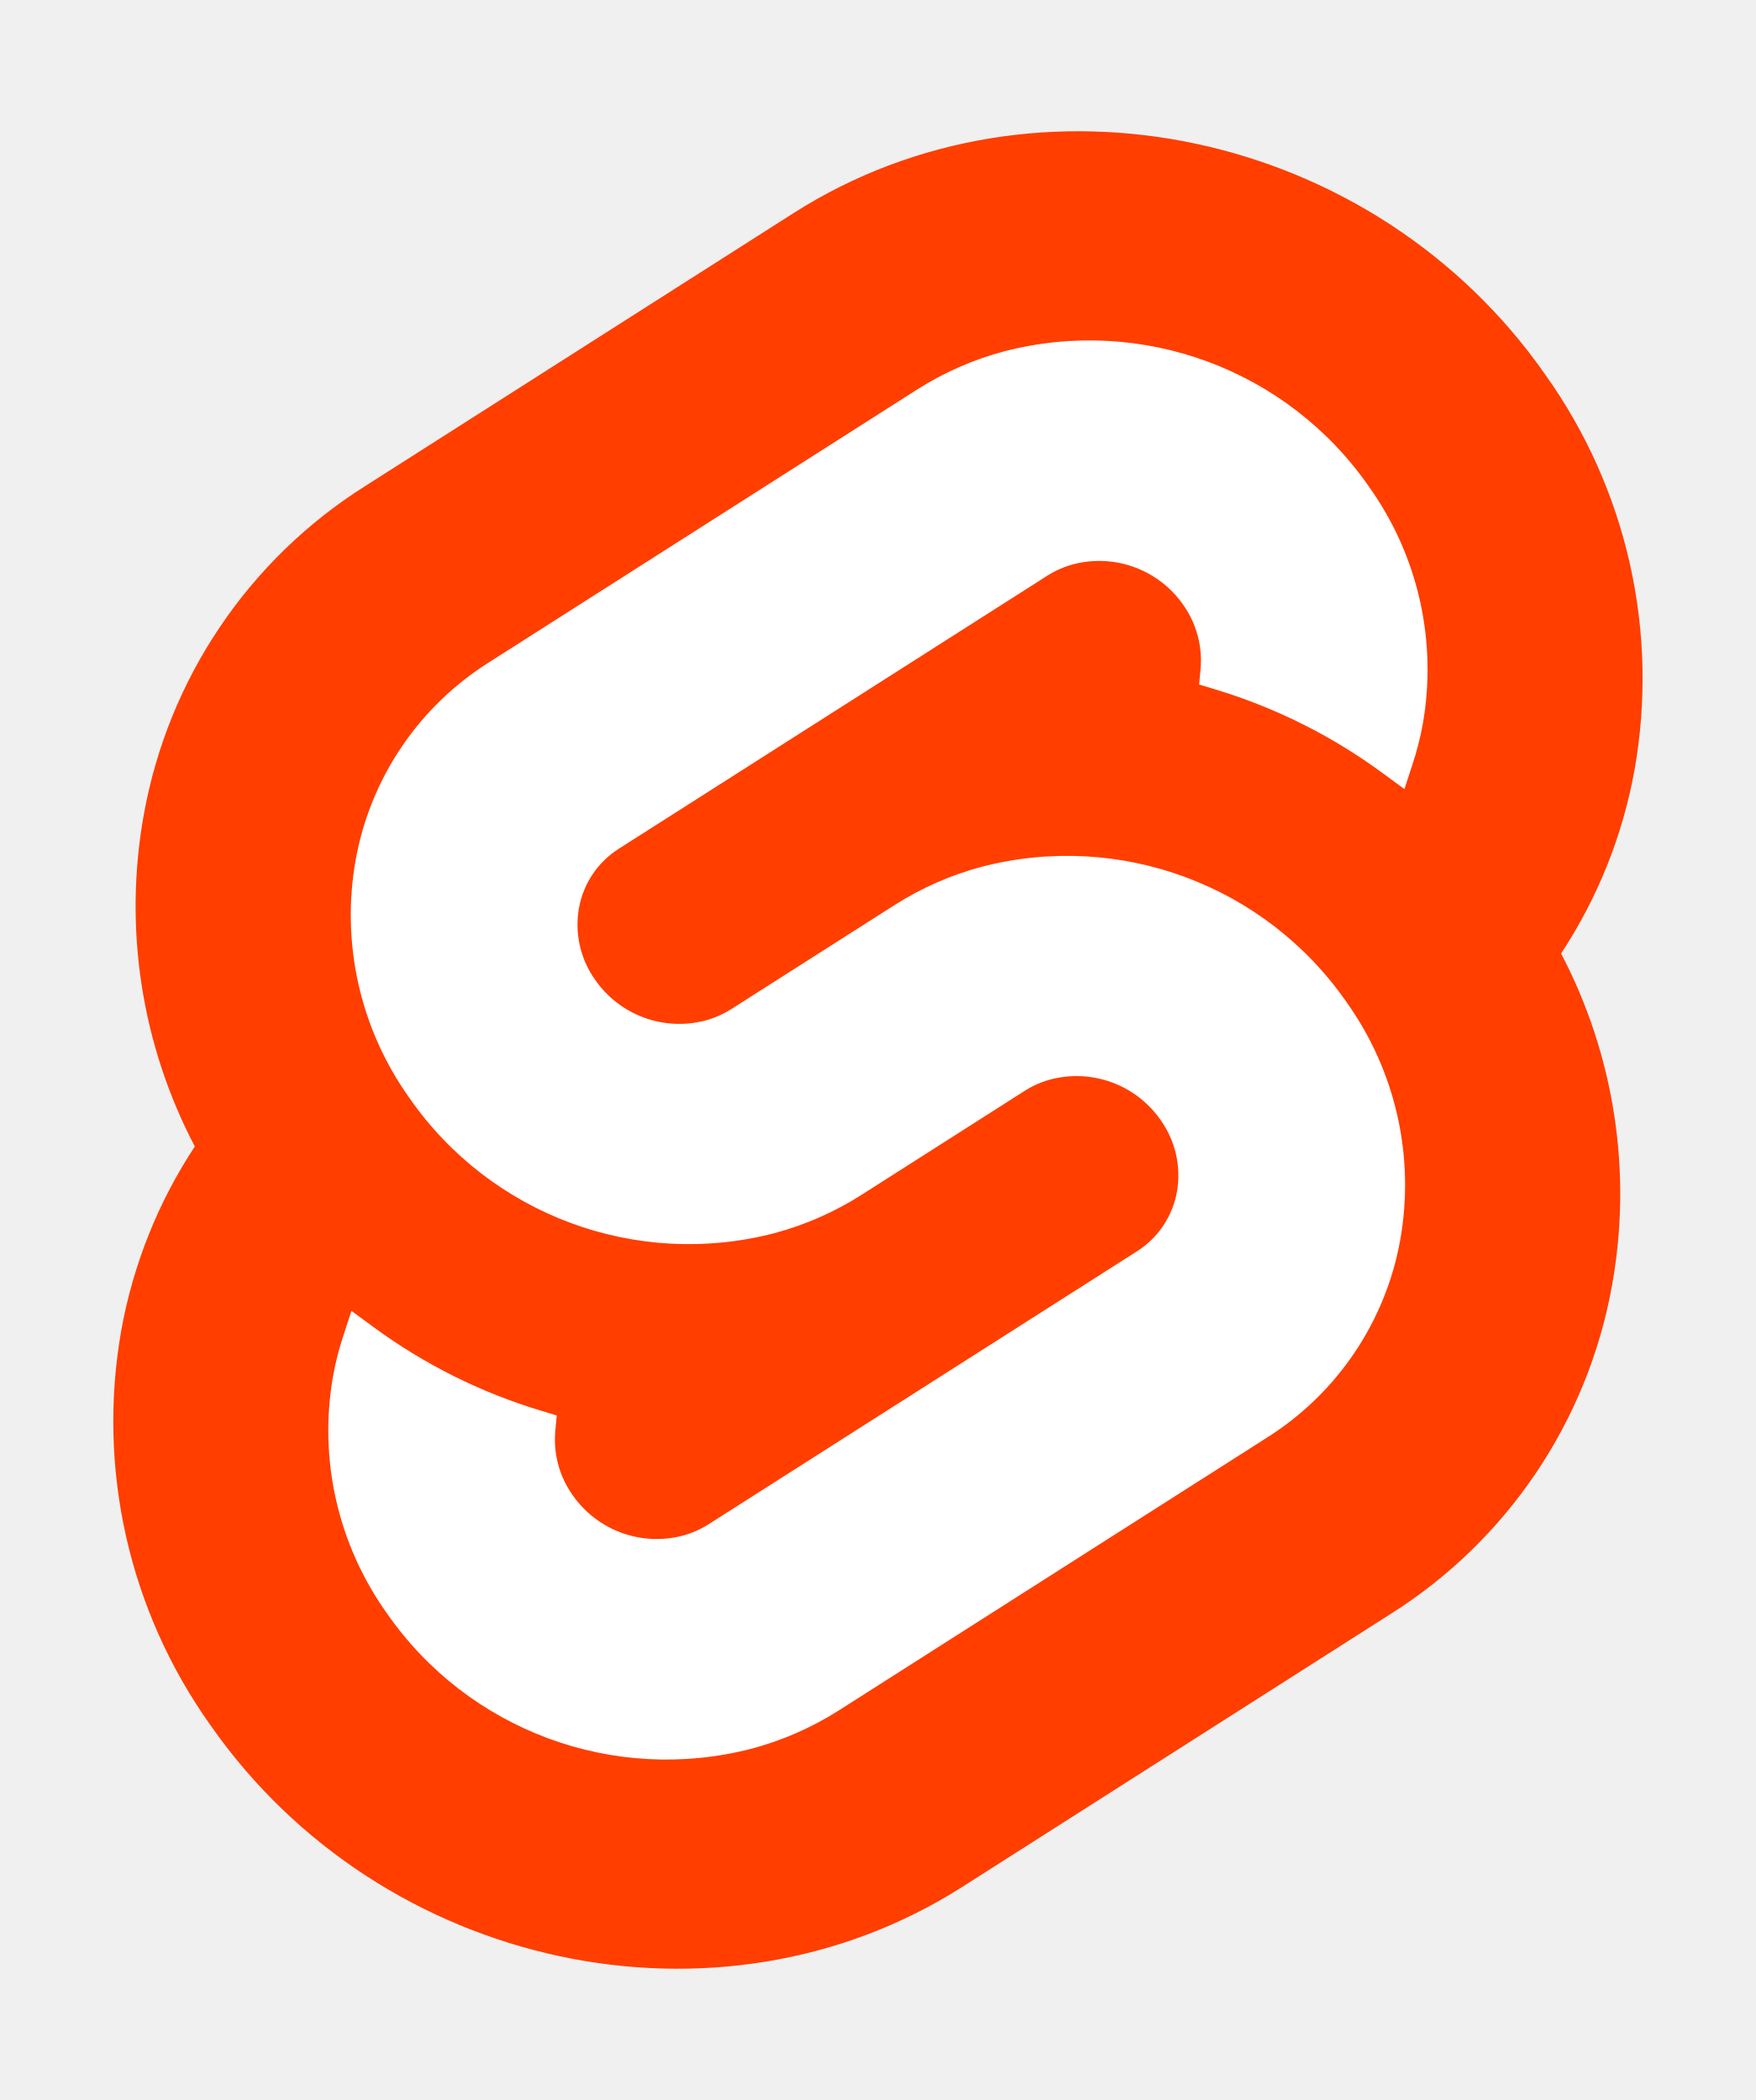
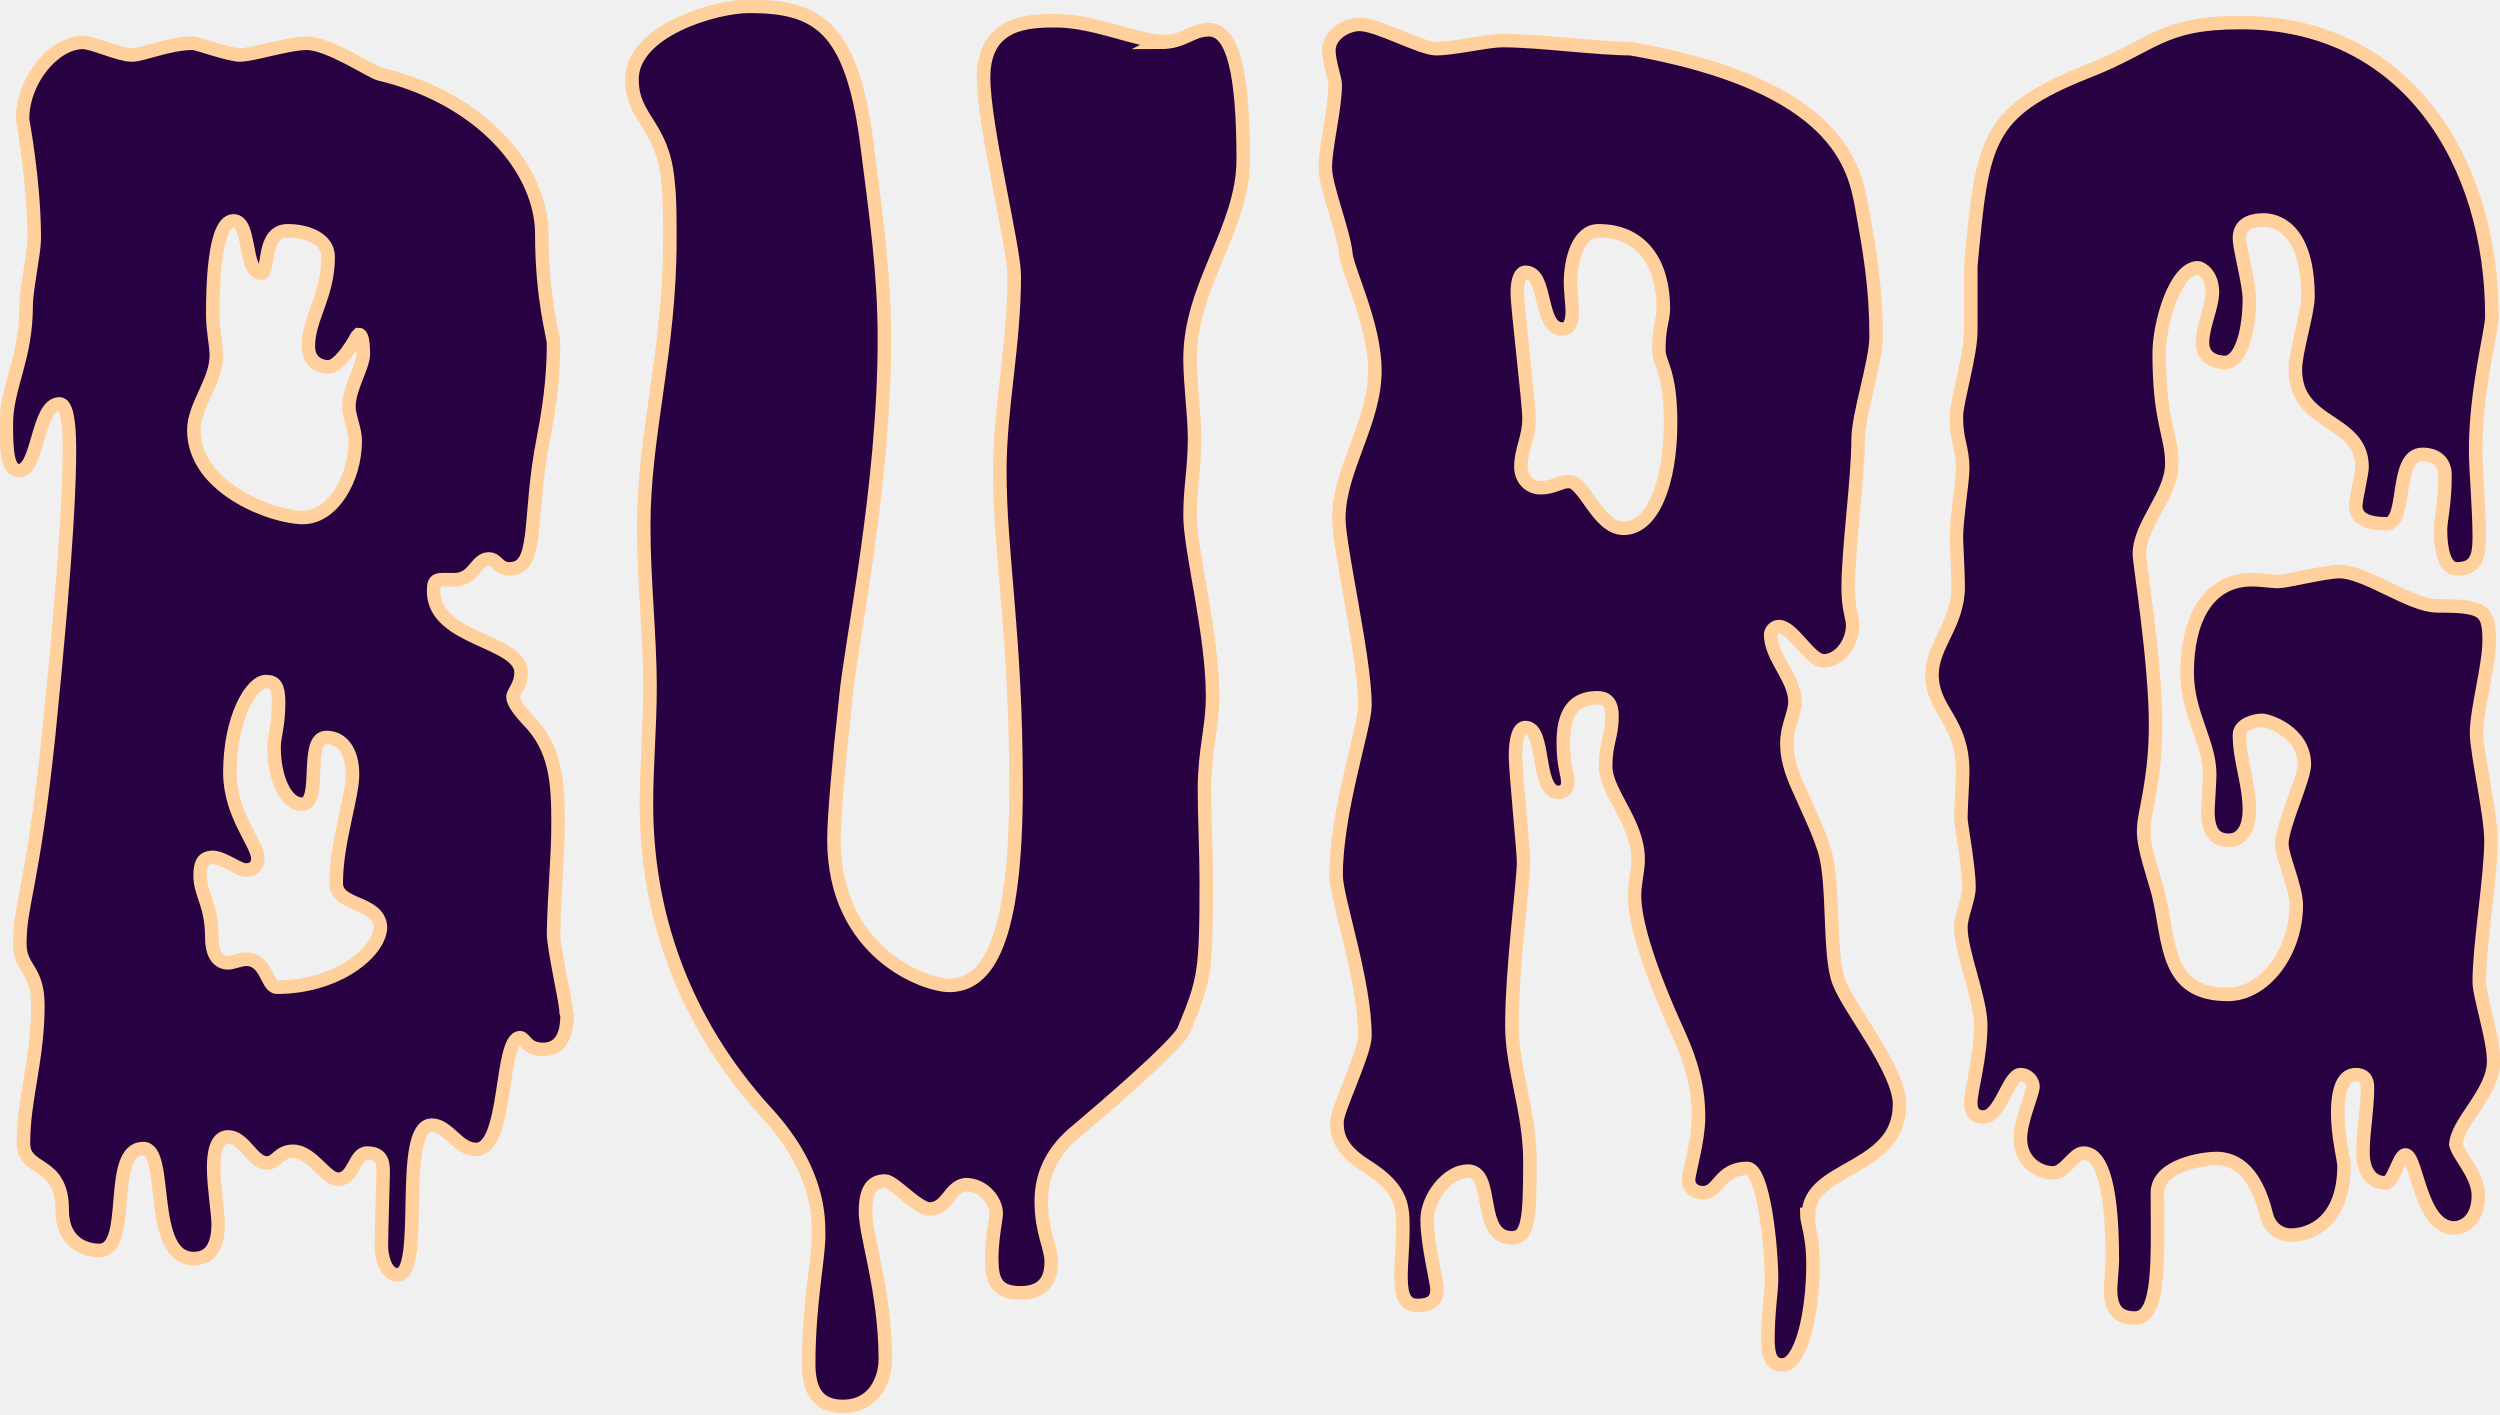
- <svg xmlns="http://www.w3.org/2000/svg" width="107" height="128" viewBox="0 0 107 128">
-   <path d="M94.157 22.819c-10.4-14.885-30.94-19.297-45.792-9.835L22.282 29.608A29.92 29.92 0 0 0 8.764 49.65a31.5 31.5 0 0 0 3.108 20.231 30 30 0 0 0-4.477 11.183 31.9 31.9 0 0 0 5.448 24.116c10.402 14.887 30.942 19.297 45.791 9.835l26.083-16.624A29.92 29.92 0 0 0 98.235 78.35a31.53 31.53 0 0 0-3.105-20.232 30 30 0 0 0 4.474-11.182 31.88 31.88 0 0 0-5.447-24.116" style="fill:#ff3e00" />
-   <path d="M45.817 106.582a20.72 20.72 0 0 1-22.237-8.243 19.17 19.17 0 0 1-3.277-14.503 18 18 0 0 1 .624-2.435l.49-1.498 1.337.981a33.6 33.6 0 0 0 10.203 5.098l.97.294-.09.968a5.85 5.85 0 0 0 1.052 3.878 6.24 6.24 0 0 0 6.695 2.485 5.8 5.8 0 0 0 1.603-.704L69.27 76.28a5.43 5.43 0 0 0 2.45-3.631 5.8 5.8 0 0 0-.987-4.371 6.24 6.24 0 0 0-6.698-2.487 5.7 5.7 0 0 0-1.6.704l-9.953 6.345a19 19 0 0 1-5.296 2.326 20.72 20.72 0 0 1-22.237-8.243 19.17 19.17 0 0 1-3.277-14.502 17.99 17.99 0 0 1 8.13-12.052l26.081-16.623a19 19 0 0 1 5.3-2.329 20.72 20.72 0 0 1 22.237 8.243 19.17 19.17 0 0 1 3.277 14.503 18 18 0 0 1-.624 2.435l-.49 1.498-1.337-.98a33.6 33.6 0 0 0-10.203-5.1l-.97-.294.09-.968a5.86 5.86 0 0 0-1.052-3.878 6.24 6.24 0 0 0-6.696-2.485 5.8 5.8 0 0 0-1.602.704L37.73 51.72a5.42 5.42 0 0 0-2.449 3.63 5.79 5.79 0 0 0 .986 4.372 6.24 6.24 0 0 0 6.698 2.486 5.8 5.8 0 0 0 1.602-.704l9.952-6.342a19 19 0 0 1 5.295-2.328 20.72 20.72 0 0 1 22.237 8.242 19.17 19.17 0 0 1 3.277 14.503 18 18 0 0 1-8.13 12.053l-26.081 16.622a19 19 0 0 1-5.3 2.328" style="fill:#fff" />
+ <svg xmlns="http://www.w3.org/2000/svg" id="Layer_1" data-name="Layer 1" viewBox="0 0 27.73 15.69">
+   <defs>
+     <style>
+       .cls-1 {
+         fill: #270141;
+         stroke: #ffcf9c;
+         stroke-miterlimit: 10;
+         stroke-width: .15px;
+       }
+     </style>
+   </defs>
+   <path class="cls-1" d="M6.29,11.26c0,.25-.09.38-.27.38s-.2-.13-.25-.13c-.23,0-.13,1.24-.49,1.24-.2,0-.31-.27-.49-.27-.38,0-.07,1.66-.38,1.66-.14,0-.18-.22-.18-.32,0-.14.02-.74.02-.83,0-.13-.04-.2-.18-.2s-.14.29-.32.29c-.14,0-.29-.31-.5-.31-.16,0-.18.13-.29.13-.16,0-.25-.29-.43-.29-.14,0-.16.2-.16.34,0,.22.05.5.05.63,0,.18-.05.38-.27.38-.52,0-.27-1.22-.56-1.22-.41,0-.11,1.13-.49,1.13-.11,0-.41-.05-.41-.45,0-.56-.43-.41-.43-.74,0-.5.16-.92.16-1.53,0-.41-.2-.4-.2-.68,0-.45.14-.61.32-2.32.22-2.18.23-2.88.23-3.17,0-.34-.04-.5-.11-.5-.25,0-.23.74-.45.74-.13,0-.14-.23-.14-.52,0-.4.22-.72.22-1.31,0-.18.09-.59.09-.74,0-.65-.13-1.31-.13-1.33C.25.89.6.47.92.47c.11,0,.4.14.54.14.13,0,.41-.13.68-.13.05,0,.4.13.52.13.14,0,.54-.13.74-.13.25,0,.72.32.81.34,1.13.27,1.8,1.06,1.8,1.78s.13,1.13.13,1.21c0,.25-.02.58-.11,1.04-.18.9-.04,1.46-.38,1.46-.13,0-.13-.11-.23-.11-.14,0-.16.23-.38.23-.2,0-.23-.02-.23.13,0,.54.97.54.97.9,0,.14-.09.22-.09.27s.05.13.16.25c.32.32.34.7.34,1.15,0,.4-.04.72-.05,1.22,0,.18.14.76.14.88ZM3.96,3.73s-.18.34-.32.34c-.04,0-.22-.02-.22-.23,0-.31.22-.56.22-.99,0-.2-.23-.29-.45-.29-.29,0-.2.47-.29.47-.2,0-.11-.58-.31-.58-.22,0-.23.76-.23,1.04,0,.18.04.34.04.45,0,.29-.25.56-.25.83,0,.65.88.97,1.21.97s.58-.43.58-.85c0-.13-.07-.27-.07-.38,0-.2.16-.45.16-.58,0-.16-.02-.22-.05-.22ZM3.73,9.78c0-.43.18-.94.18-1.19s-.11-.41-.29-.41c-.25,0-.04.74-.27.74-.18,0-.31-.29-.31-.63,0-.13.05-.23.05-.5,0-.18-.04-.23-.14-.23-.16,0-.4.4-.4,1.01,0,.47.31.79.31.95,0,.09-.05.13-.14.13-.07,0-.25-.14-.36-.14s-.14.07-.14.2c0,.22.13.31.13.7,0,.14.05.27.18.27.05,0,.14-.04.2-.04.23,0,.23.31.34.31.68,0,1.15-.4,1.15-.67-.02-.29-.5-.22-.49-.49Z" />
+   <path class="cls-1" d="M12.87.47c.27,0,.34-.14.54-.14.27,0,.38.49.38,1.44,0,.77-.59,1.39-.59,2.21,0,.27.05.63.05.88,0,.34-.05.54-.05.86,0,.38.25,1.31.25,2,0,.36-.09.59-.09,1.04,0,.31.02.67.02,1.01,0,1.03-.02,1.1-.25,1.66-.05.11-.45.49-1.17,1.1-.29.23-.41.5-.41.79,0,.36.11.5.11.68,0,.25-.14.34-.34.34-.27,0-.32-.14-.32-.38,0-.22.05-.45.05-.5,0-.14-.14-.32-.34-.32-.18.02-.2.27-.4.27-.13,0-.4-.31-.49-.31-.13,0-.22.07-.22.34s.22.88.22,1.64c0,.2-.11.52-.47.52-.25,0-.38-.14-.38-.47,0-.67.11-1.17.11-1.42,0-.18.02-.72-.58-1.37-.95-1.04-1.33-2.25-1.33-3.42,0-.43.04-.85.04-1.31,0-.54-.07-1.17-.07-1.78,0-1.01.29-1.94.29-3.17,0-.25,0-.47-.02-.63-.05-.65-.4-.7-.4-1.15,0-.54.92-.81,1.3-.81.76,0,1.13.23,1.3,1.48.11.86.2,1.48.2,2.21,0,1.67-.38,3.4-.43,4-.07.63-.13,1.3-.13,1.55,0,1.26,1.01,1.62,1.28,1.62.43,0,.74-.5.74-2.2s-.18-2.56-.18-3.51c0-.7.16-1.39.16-2.16,0-.32-.34-1.66-.34-2.2,0-.63.52-.63.81-.63.41,0,.92.23,1.17.23Z" />
+   <path class="cls-1" d="M20.04,13.47c0,.07.07.25.07.54,0,.59-.14,1.13-.34,1.13-.13,0-.16-.11-.16-.29,0-.29.04-.54.04-.65,0-.38-.09-1.24-.27-1.24-.31,0-.31.27-.49.27-.07,0-.16-.04-.16-.14,0-.09.11-.43.11-.7,0-.31-.07-.59-.22-.92-.32-.7-.49-1.24-.49-1.53,0-.16.04-.27.04-.41,0-.41-.36-.74-.36-1.03,0-.27.07-.32.07-.56,0-.13-.05-.2-.16-.2-.18,0-.38.07-.38.49,0,.29.05.34.05.45,0,.09-.07.11-.11.11-.25-.02-.13-.72-.36-.72-.07,0-.11.11-.11.32,0,.16.09,1.06.09,1.17,0,.22-.13,1.17-.13,1.82,0,.47.2.95.2,1.5,0,.65-.02.85-.2.85-.4,0-.18-.74-.49-.74-.22,0-.45.29-.45.54,0,.27.11.7.11.77,0,.11-.05.18-.22.18-.18,0-.18-.2-.18-.36,0-.07.02-.32.02-.45,0-.27.02-.47-.41-.74-.32-.2-.32-.38-.32-.49,0-.13.31-.76.31-.95,0-.61-.32-1.53-.32-1.78,0-.72.32-1.64.32-1.89,0-.52-.29-1.75-.29-2.07,0-.54.4-1.06.4-1.64,0-.5-.29-1.08-.32-1.28-.02-.25-.23-.76-.23-.97,0-.23.11-.65.11-.92,0-.07-.07-.25-.07-.38,0-.18.2-.29.34-.29.2,0,.68.27.85.27.2,0,.56-.09.74-.09.41,0,1.03.09,1.44.09h-.02c2.32.41,2.48,1.33,2.56,1.75.09.5.16.9.16,1.44,0,.29-.2.86-.2,1.15,0,.43-.11,1.21-.11,1.64,0,.23.05.34.05.41,0,.22-.16.4-.32.4s-.34-.38-.5-.38c-.05,0-.09.05-.09.09,0,.25.27.49.27.74,0,.14-.09.27-.09.47,0,.14.04.29.11.45.2.45.23.5.31.74.11.38.04,1.17.16,1.46.11.29.67.97.67,1.35,0,.74-1.01.68-1.01,1.22ZM18.4,3.87c0-.25.05-.32.05-.45,0-.49-.23-.86-.72-.86-.22,0-.31.31-.31.58,0,.07.02.25.02.31,0,.14-.04.2-.11.2-.27,0-.16-.63-.41-.63-.05,0-.09.07-.09.23s.13,1.22.13,1.39c0,.22-.09.34-.09.54,0,.13.09.23.22.23.14,0,.22-.07.31-.07.18,0,.32.52.61.52.32,0,.52-.5.52-1.17,0-.59-.13-.65-.13-.81Z" />
+   <path class="cls-1" d="M27.24,12.68c0,.11.25.34.25.58,0,.27-.16.36-.27.36-.38,0-.41-.81-.54-.81-.07,0-.13.31-.22.31-.16,0-.25-.13-.25-.34,0-.23.05-.47.05-.72,0-.09-.04-.14-.13-.14-.13,0-.2.14-.2.43,0,.25.07.52.07.58,0,.61-.36.77-.59.77-.11,0-.23-.07-.27-.22-.13-.54-.38-.63-.56-.63-.13,0-.65.07-.65.38,0,.72.04,1.39-.25,1.39-.18,0-.27-.09-.27-.32,0-.05.02-.25.02-.32,0-.97-.16-1.19-.32-1.19-.11,0-.2.22-.34.22-.16,0-.36-.13-.36-.38,0-.2.14-.5.14-.58,0-.05-.05-.13-.14-.13-.13,0-.22.47-.41.47-.09,0-.14-.05-.14-.16,0-.14.11-.49.11-.86,0-.29-.22-.81-.22-1.08,0-.14.09-.31.09-.45,0-.22-.09-.7-.09-.76,0-.14.02-.4.02-.52,0-.58-.34-.67-.34-1.08,0-.32.29-.56.29-.97,0-.14-.02-.49-.02-.54,0-.22.07-.63.07-.77,0-.25-.07-.29-.07-.58,0-.16.16-.68.16-.95v-.72c.13-1.39.16-1.71,1.3-2.16.74-.29.81-.54,1.69-.54,1.85,0,2.79,1.55,2.79,3.26,0,.16-.18.81-.18,1.49,0,.2.04.65.04.95,0,.2-.02.36-.25.36-.14,0-.18-.23-.18-.43,0-.11.05-.29.05-.61,0-.14-.09-.23-.25-.23-.32,0-.16.77-.4.77-.29,0-.34-.11-.34-.2,0-.07.07-.36.07-.43,0-.54-.74-.45-.74-1.08,0-.2.14-.63.14-.81,0-.79-.38-.85-.49-.85-.18,0-.27.07-.27.2s.11.5.11.68c0,.34-.09.7-.27.7-.11,0-.25-.05-.25-.22,0-.18.11-.4.11-.56,0-.2-.13-.27-.16-.27-.25,0-.43.61-.43.95,0,.77.14.9.14,1.22,0,.36-.36.67-.36,1.01,0,.09.18,1.19.18,1.89,0,.61-.13.99-.13,1.13-.02.18.07.42.16.74.13.54.07,1.12.77,1.12.41,0,.76-.47.76-.99,0-.2-.16-.54-.16-.68,0-.2.25-.72.25-.88,0-.36-.4-.49-.47-.49-.09,0-.25.05-.25.16,0,.29.11.54.11.83,0,.22-.09.34-.23.34-.16,0-.23-.11-.23-.32,0-.07.02-.32.02-.41,0-.36-.25-.67-.25-1.13,0-.59.23-1.03.72-1.03.09,0,.23.02.29.02.09,0,.52-.11.68-.11.29,0,.79.38,1.08.38.5,0,.58.04.58.38,0,.29-.14.77-.14,1.03,0,.22.16.9.16,1.19,0,.41-.13,1.15-.13,1.57,0,.16.16.63.16.88,0,.36-.42.68-.42.94Z" />
</svg>
